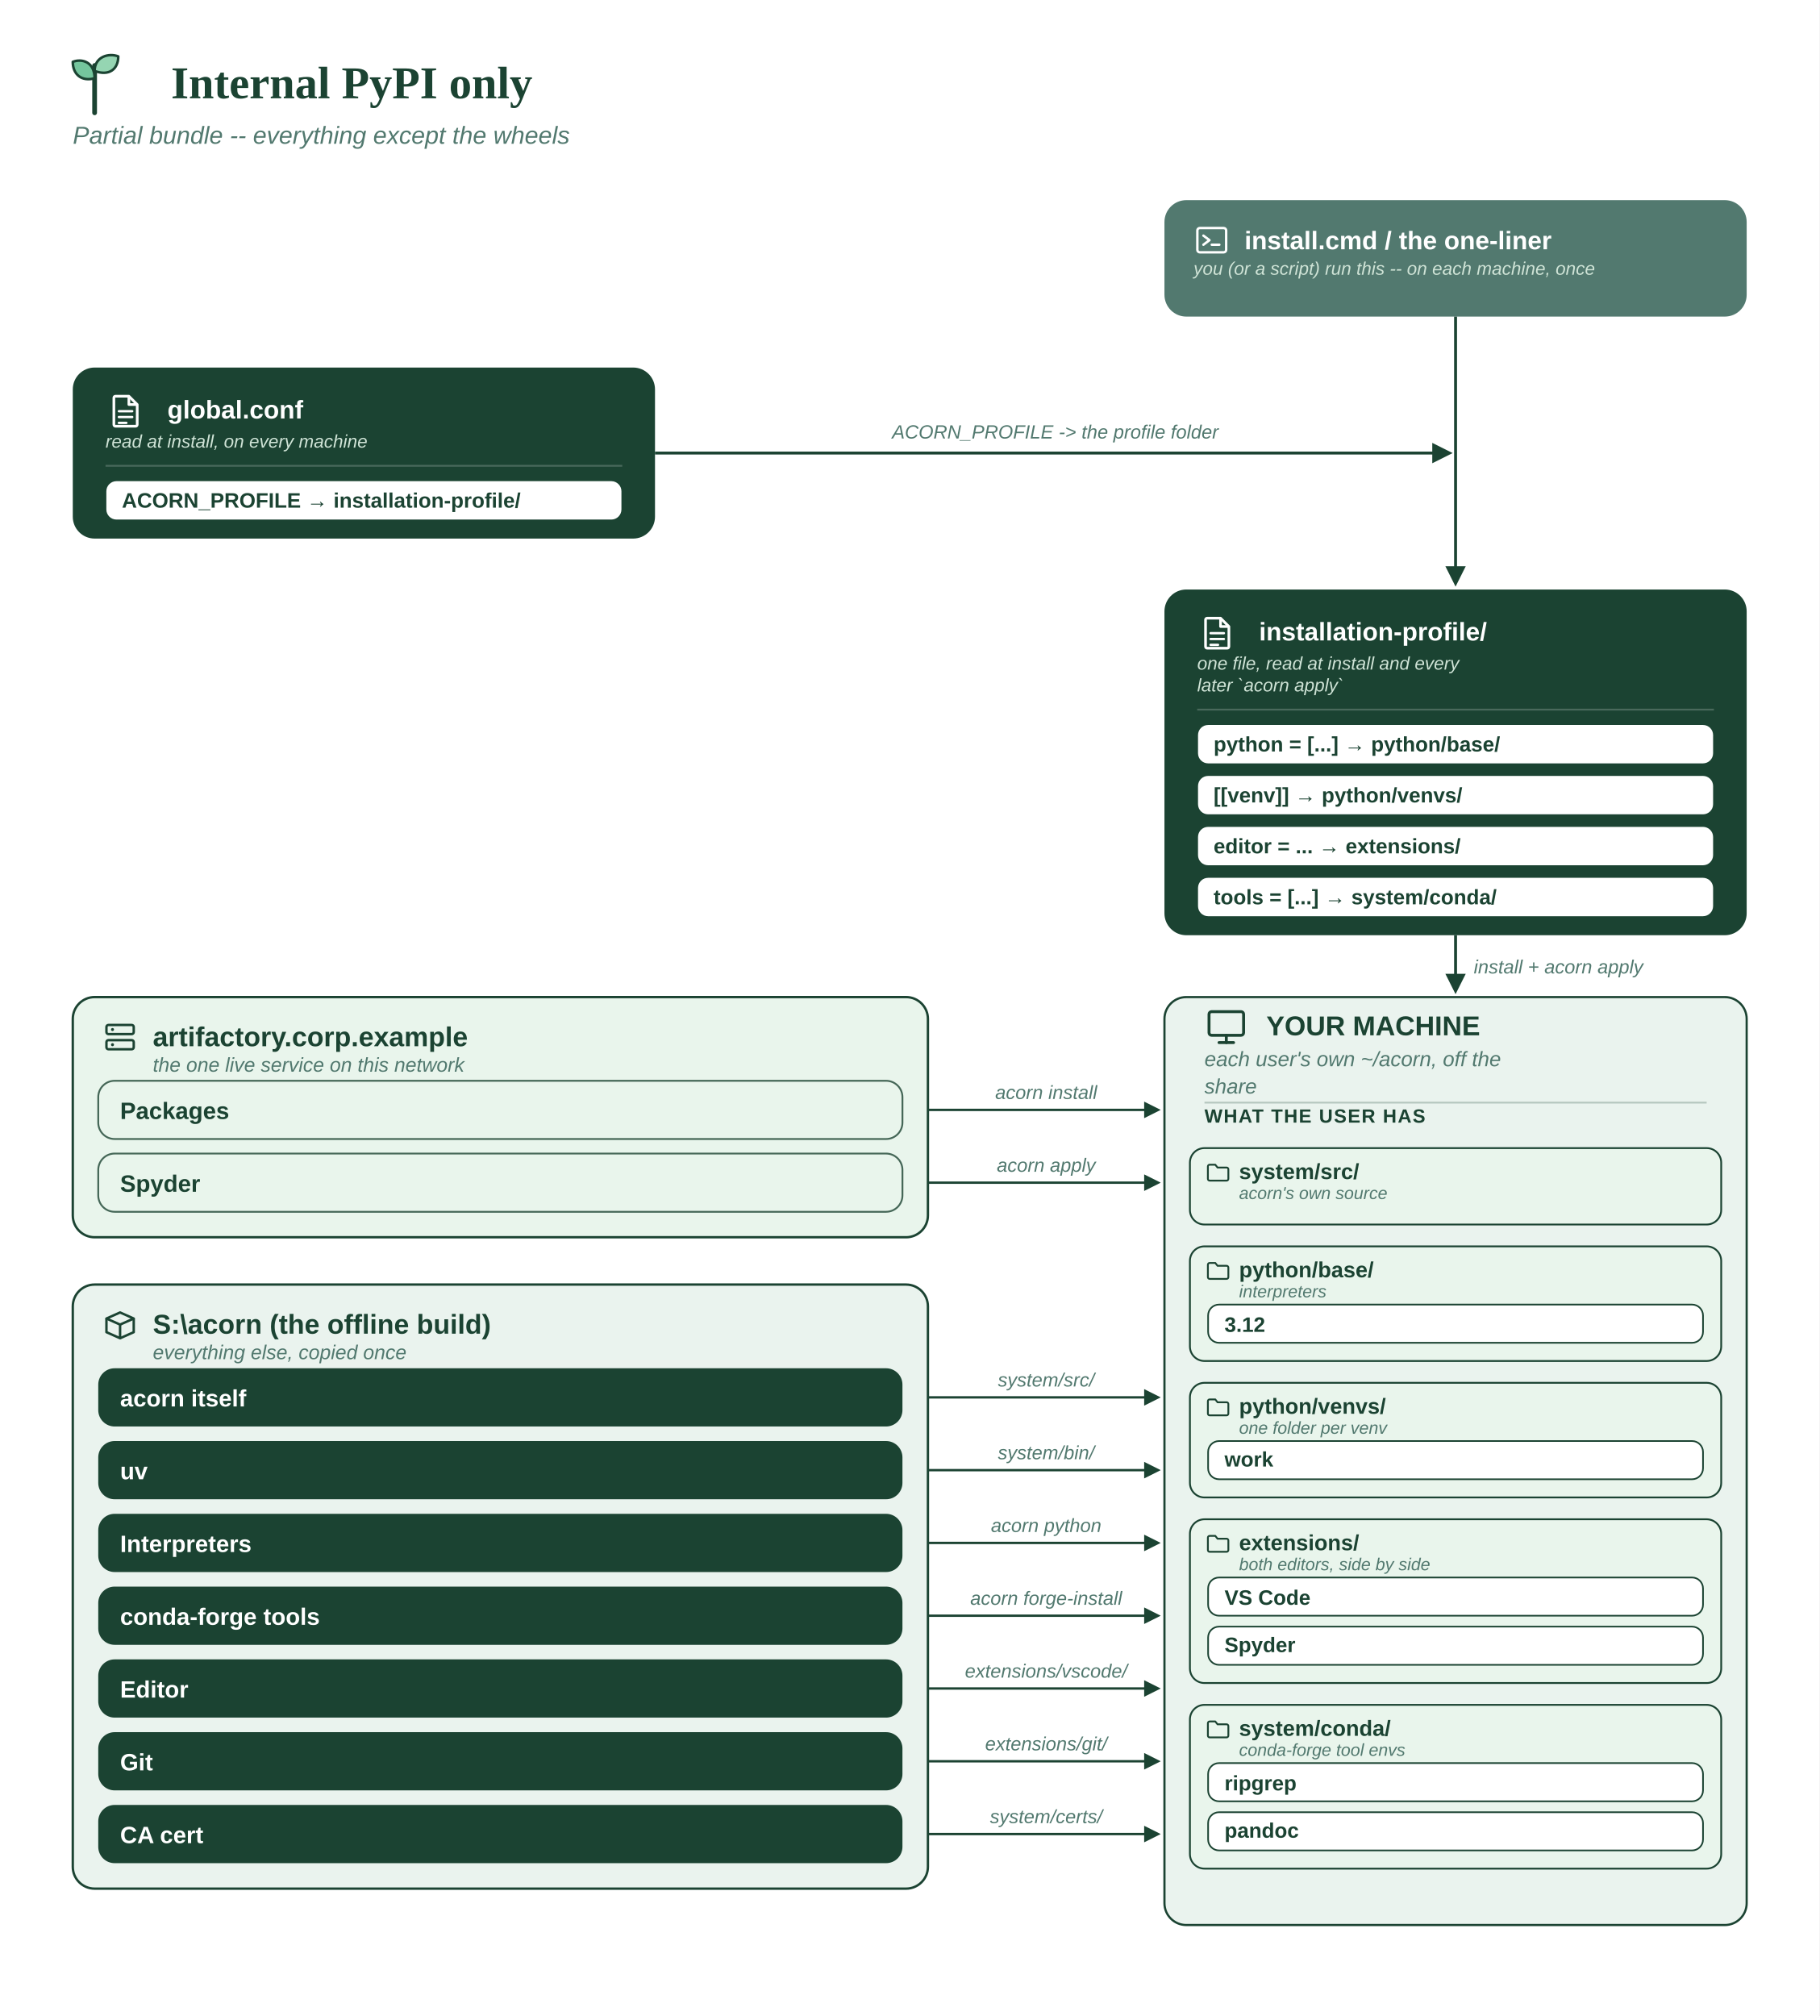
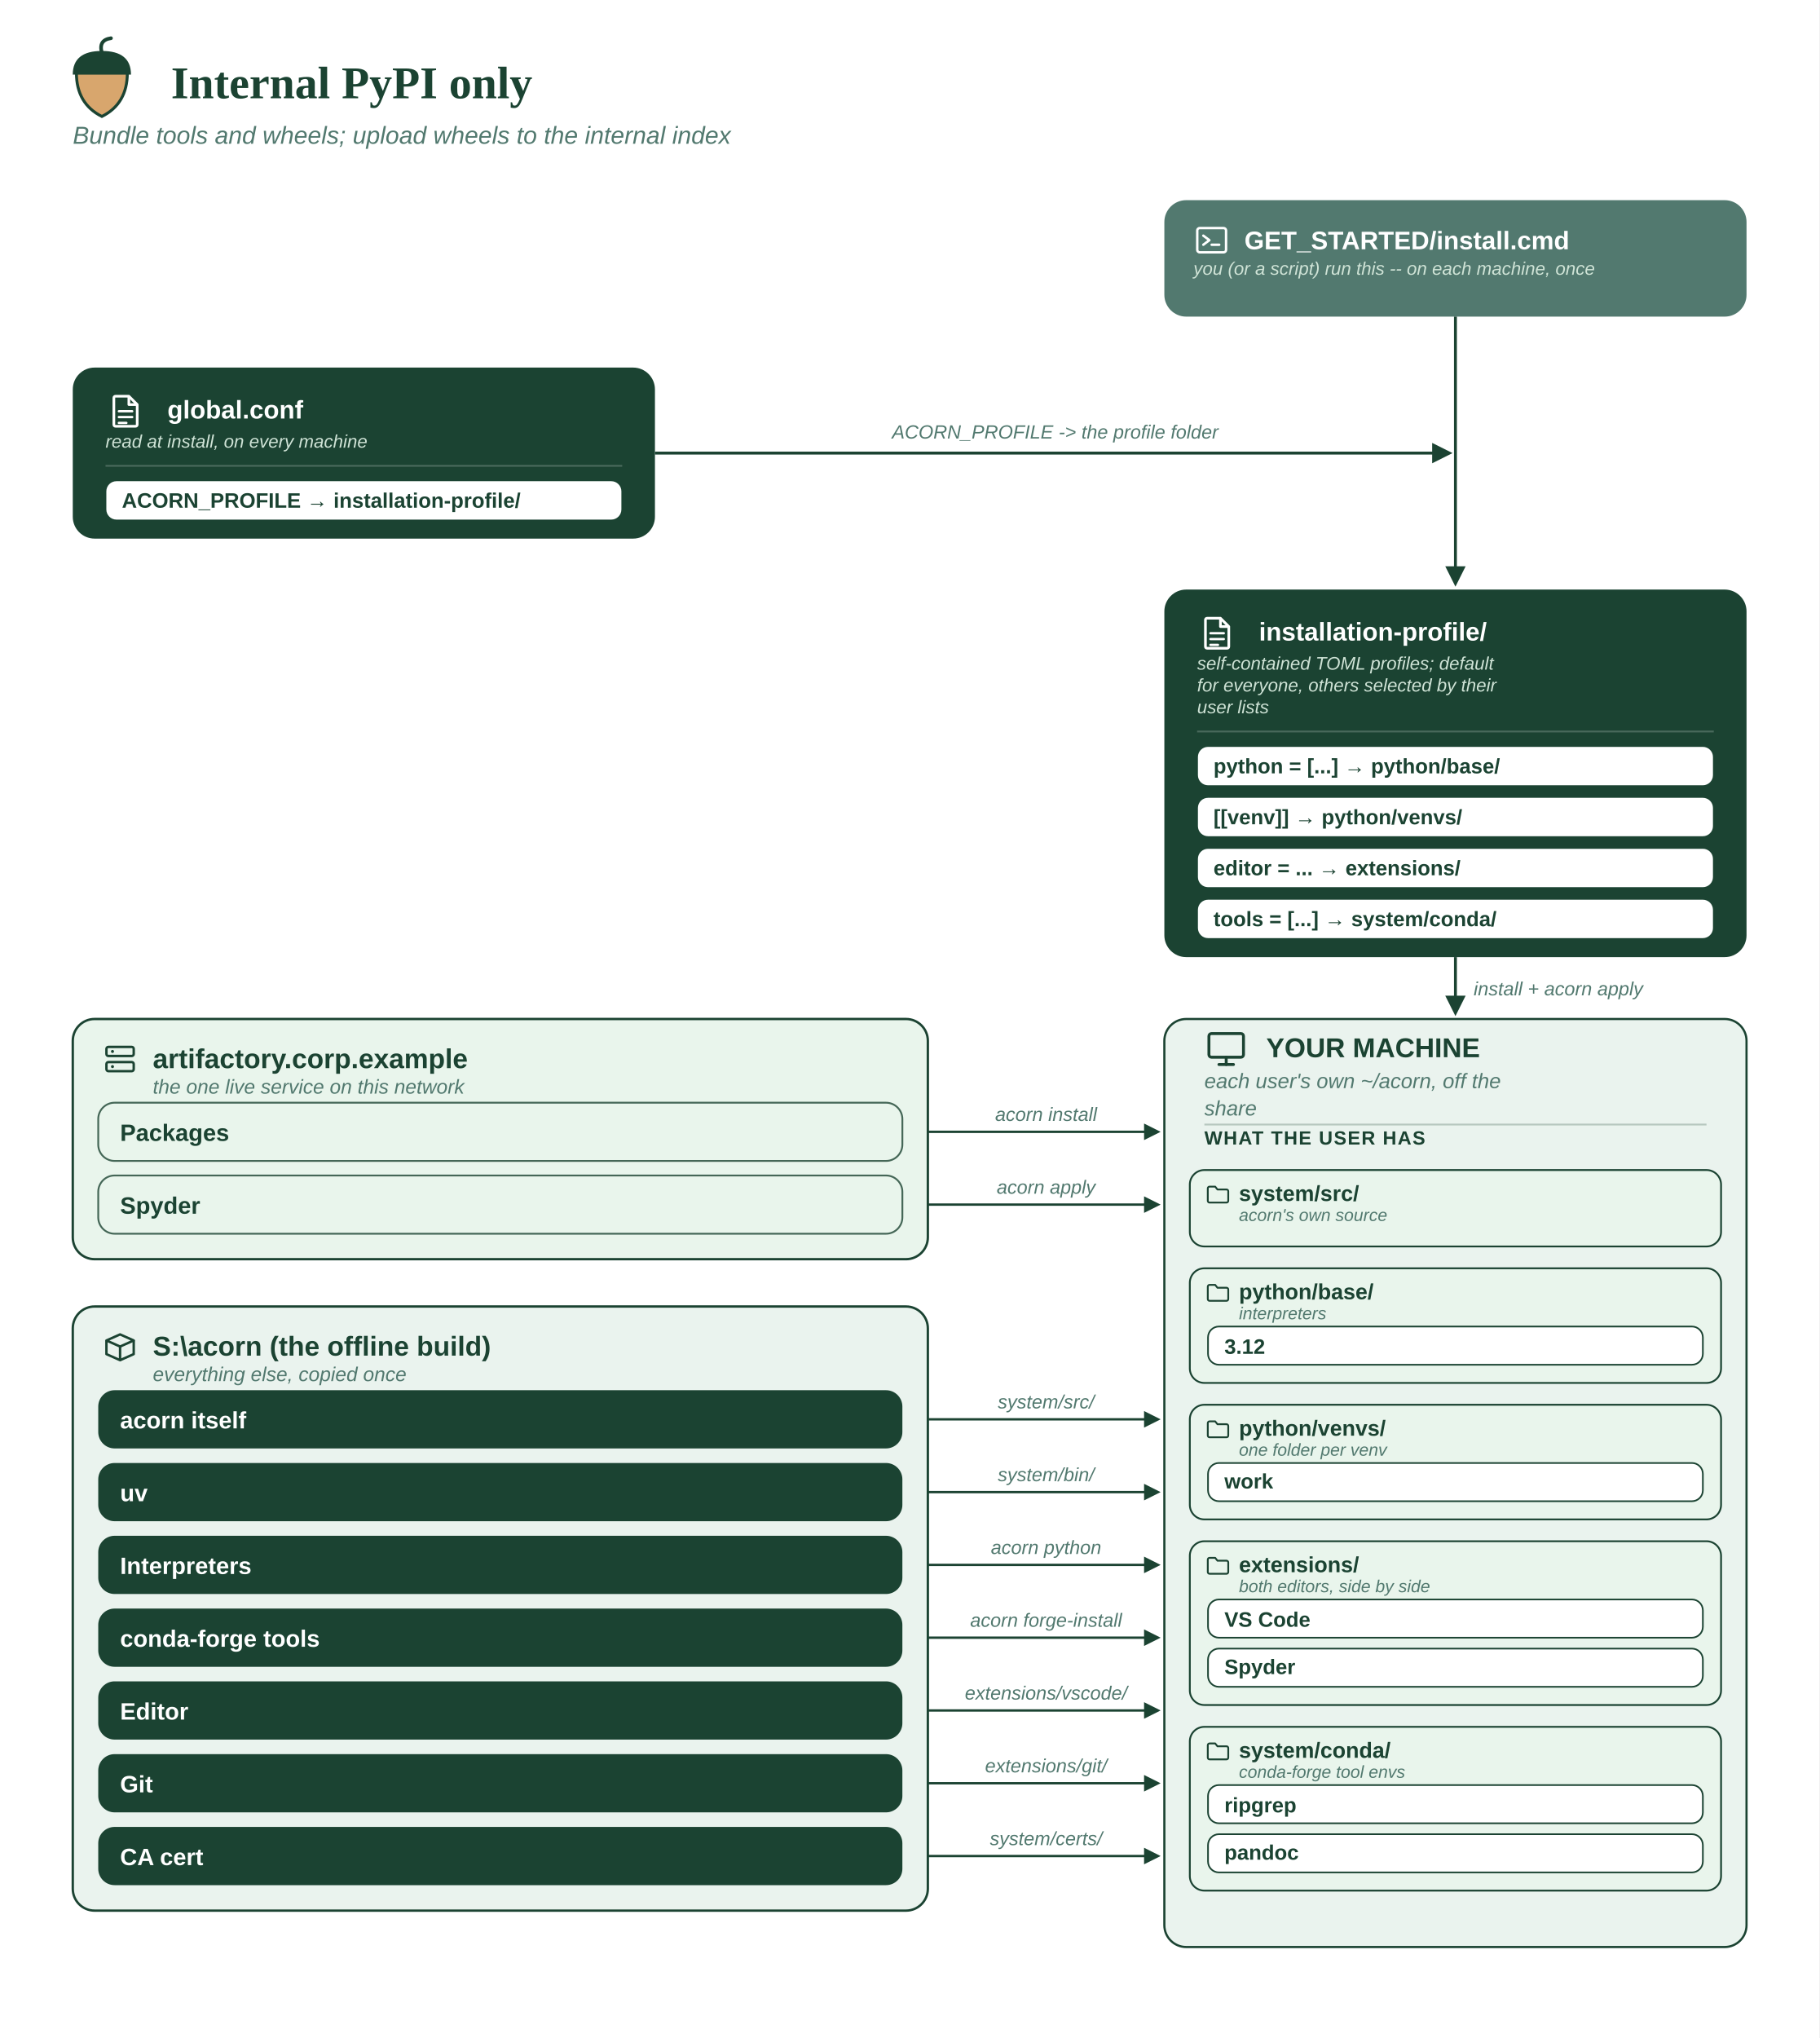
- <svg xmlns="http://www.w3.org/2000/svg" viewBox="0 0 1000 1108" font-family="Arial, Helvetica, sans-serif">
+ <svg xmlns="http://www.w3.org/2000/svg" viewBox="0 0 1000 1120" font-family="Arial, Helvetica, sans-serif">
  <defs>
    <defs>
      <style>
      .head  { font-family: Georgia, 'Times New Roman', serif; }
      .body  { font-family: Arial, Helvetica, sans-serif; }
      .fg    { fill: #1B4332; }
      .fw    { fill: #FFFFFF; }
      .fmute { fill: #52796F; }
    </style>
      <marker id="arrow" markerWidth="7" markerHeight="7" refX="5.5" refY="3.5" orient="auto">
        <path d="M0,0 L7,3.5 L0,7 Z" fill="#1B4332" />
      </marker>
      <symbol id="ic-cloud" viewBox="0 0 24 24">
        <path d="M6.5 18 C3.5 18 2 15.8 2 13.8 C2 11.6 3.8 10 5.8 10.1 C6.4 7.6 8.7 6 11.2 6.3 C13.6 6.6 15.4 8.6 15.5 11 C17.9 11.1 20 13 20 15.3 C20 17.4 18.2 18 17 18 Z" fill="none" stroke="currentColor" stroke-width="1.6" stroke-linejoin="round" />
      </symbol>
      <symbol id="ic-box" viewBox="0 0 24 24">
        <path d="M3 8 L12 4 L21 8 L12 12 Z" fill="none" stroke="currentColor" stroke-width="1.6" stroke-linejoin="round" />
        <path d="M3 8 V17 L12 21 V12" fill="none" stroke="currentColor" stroke-width="1.6" stroke-linejoin="round" />
        <path d="M21 8 V17 L12 21" fill="none" stroke="currentColor" stroke-width="1.6" stroke-linejoin="round" />
      </symbol>
      <symbol id="ic-server" viewBox="0 0 24 24">
        <rect x="3" y="4" width="18" height="6" rx="1.3" fill="none" stroke="currentColor" stroke-width="1.6" />
        <rect x="3" y="14" width="18" height="6" rx="1.3" fill="none" stroke="currentColor" stroke-width="1.6" />
        <circle cx="7" cy="7" r="1" fill="currentColor" />
        <circle cx="7" cy="17" r="1" fill="currentColor" />
      </symbol>
      <symbol id="ic-monitor" viewBox="0 0 24 24">
        <rect x="2.5" y="4" width="19" height="13" rx="1.4" fill="none" stroke="currentColor" stroke-width="1.6" />
        <line x1="8" y1="21" x2="16" y2="21" stroke="currentColor" stroke-width="1.6" stroke-linecap="round" />
        <line x1="12" y1="17" x2="12" y2="21" stroke="currentColor" stroke-width="1.6" stroke-linecap="round" />
      </symbol>
      <symbol id="ic-folder" viewBox="0 0 24 24">
        <path d="M3 6.5 C3 5.7 3.7 5 4.5 5 H9.5 L11.5 7.5 H19.5 C20.3 7.5 21 8.2 21 9 V17.5 C21 18.3 20.3 19 19.5 19 H4.5 C3.7 19 3 18.3 3 17.5 Z" fill="none" stroke="currentColor" stroke-width="1.6" stroke-linejoin="round" />
      </symbol>
      <symbol id="ic-doc" viewBox="0 0 24 24">
        <path d="M6 3 H14 L19 8 V20 C19 20.6 18.6 21 18 21 H6 C5.4 21 5 20.6 5 20 V4 C5 3.4 5.4 3 6 3 Z" fill="none" stroke="currentColor" stroke-width="1.6" stroke-linejoin="round" />
        <path d="M14 3 V8 H19" fill="none" stroke="currentColor" stroke-width="1.6" stroke-linejoin="round" />
        <line x1="8" y1="12" x2="16" y2="12" stroke="currentColor" stroke-width="1.4" stroke-linecap="round" />
        <line x1="8" y1="15.5" x2="16" y2="15.5" stroke="currentColor" stroke-width="1.4" stroke-linecap="round" />
        <line x1="8" y1="19" x2="12.5" y2="19" stroke="currentColor" stroke-width="1.4" stroke-linecap="round" />
      </symbol>
      <symbol id="ic-terminal" viewBox="0 0 24 24">
        <rect x="2.5" y="4" width="19" height="16" rx="1.6" fill="none" stroke="currentColor" stroke-width="1.6" />
        <path d="M6.5 9 L10.5 12 L6.5 15" fill="none" stroke="currentColor" stroke-width="1.6" stroke-linecap="round" stroke-linejoin="round" />
        <line x1="12" y1="15" x2="17" y2="15" stroke="currentColor" stroke-width="1.6" stroke-linecap="round" />
      </symbol>
    </defs>
  </defs>
-   <rect x="0" y="0" width="1000" height="1108" fill="#FFFFFF" />
+   <rect x="0" y="0" width="1000" height="1120" fill="#FFFFFF" />
  <g transform="translate(40,20)">
-     <path d="M12 42 V16" stroke="#1B4332" stroke-width="2.6" stroke-linecap="round" fill="none" />
-     <path d="M12 23 C12 14 5 12 0 14 C0 21 5 25 12 23 Z" fill="#74C69D" stroke="#1B4332" stroke-width="1.4" stroke-linejoin="round" />
-     <path d="M12 19 C12 11 20 9 25 11 C25 18 20 22 12 19 Z" fill="#95D5B2" stroke="#1B4332" stroke-width="1.4" stroke-linejoin="round" />
+     <path d="M2 20 Q2 37 16 44 Q30 37 30 20 Z" fill="#D8A66D" stroke="#1B4332" stroke-width="1.6" />
+     <path d="M0 21 Q0 8 16 8 Q32 8 32 21 Z" fill="#1B4332" />
+     <path d="M16 9 Q14 2 21 1" stroke="#1B4332" stroke-width="2" stroke-linecap="round" fill="none" />
  </g>
  <text x="94" y="54" class="head fg" font-size="25" font-weight="700">Internal PyPI only</text>
-   <text x="40" y="79" class="body fmute" font-size="13.5" font-style="italic">Partial bundle -- everything except the wheels</text>
+   <text x="40" y="79" class="body fmute" font-size="13.5" font-style="italic">Bundle tools and wheels; upload wheels to the internal index</text>
  <rect x="640" y="110" width="320" height="64" rx="12" fill="#52796F" />
  <use href="#ic-terminal" x="656" y="122" width="20" height="20" color="#FFFFFF" />
-   <text x="684" y="137" class="body fw" font-size="14.0" font-weight="700">install.cmd  /  the one-liner</text>
+   <text x="684" y="137" class="body fw" font-size="14.0" font-weight="700">GET_STARTED/install.cmd</text>
  <text x="656" y="151" class="body" fill="#CFE3D6" font-size="10" font-style="italic">you (or a script) run this -- on each machine, once</text>
  <line x1="800" y1="174" x2="800" y2="320" stroke="#1B4332" stroke-width="1.6" marker-end="url(#arrow)" />
  <rect x="40" y="202" width="320" height="94" rx="12" fill="#1B4332" />
  <use href="#ic-doc" x="58" y="215" width="22" height="22" color="#FFFFFF" />
  <text x="92" y="230" class="body fw" font-size="14" font-weight="700">global.conf</text>
  <text x="58" y="246" class="body" fill="#CFE3D6" font-size="10" font-style="italic">read at install, on every machine</text>
  <line x1="58" y1="256" x2="342" y2="256" stroke="#FFFFFF" stroke-width="1" opacity="0.2" />
  <rect x="58" y="264" width="284" height="22" rx="6" fill="#FFFFFF" stroke="#1B4332" stroke-width="0.9" />
  <text x="67" y="279" class="body fg" font-size="11.5" font-weight="600">ACORN_PROFILE  →  installation-profile/</text>
  <line x1="360" y1="249" x2="796" y2="249" stroke="#1B4332" stroke-width="1.6" marker-end="url(#arrow)" />
  <text x="580" y="241" text-anchor="middle" class="body fmute" font-size="10.5" font-style="italic">ACORN_PROFILE -&gt; the profile folder</text>
-   <rect x="640" y="324" width="320" height="190" rx="12" fill="#1B4332" />
+   <rect x="640" y="324" width="320" height="202" rx="12" fill="#1B4332" />
  <use href="#ic-doc" x="658" y="337" width="22" height="22" color="#FFFFFF" />
  <text x="692" y="352" class="body fw" font-size="14.0" font-weight="700">installation-profile/</text>
-   <text x="658" y="368" class="body" fill="#CFE3D6" font-size="10" font-style="italic">one file, read at install and every</text>
-   <text x="658" y="380" class="body" fill="#CFE3D6" font-size="10" font-style="italic">later `acorn apply`</text>
-   <line x1="658" y1="390" x2="942" y2="390" stroke="#FFFFFF" stroke-width="1" opacity="0.2" />
-   <rect x="658" y="398" width="284" height="22" rx="6" fill="#FFFFFF" stroke="#1B4332" stroke-width="0.9" />
-   <text x="667" y="413" class="body fg" font-size="11.5" font-weight="600">python = [...]  →  python/base/</text>
-   <rect x="658" y="426" width="284" height="22" rx="6" fill="#FFFFFF" stroke="#1B4332" stroke-width="0.9" />
-   <text x="667" y="441" class="body fg" font-size="11.5" font-weight="600">[[venv]]  →  python/venvs/</text>
-   <rect x="658" y="454" width="284" height="22" rx="6" fill="#FFFFFF" stroke="#1B4332" stroke-width="0.9" />
-   <text x="667" y="469" class="body fg" font-size="11.5" font-weight="600">editor = ...  →  extensions/</text>
-   <rect x="658" y="482" width="284" height="22" rx="6" fill="#FFFFFF" stroke="#1B4332" stroke-width="0.9" />
-   <text x="667" y="497" class="body fg" font-size="11.5" font-weight="600">tools = [...]  →  system/conda/</text>
-   <line x1="800" y1="514" x2="800" y2="544" stroke="#1B4332" stroke-width="1.6" marker-end="url(#arrow)" />
-   <text x="810" y="535" class="body fmute" font-size="10.5" font-style="italic">install + acorn apply</text>
-   <rect x="640" y="548" width="320" height="510" rx="12" fill="#EAF3EE" stroke="#1B4332" stroke-width="1.2" />
-   <use href="#ic-monitor" x="662" y="552" width="24" height="24" color="#1B4332" />
-   <text x="696" y="569" class="body fg" font-size="15" font-weight="700">YOUR MACHINE</text>
-   <text x="662" y="586" class="body fmute" font-size="11.5" font-style="italic">each user's own ~/acorn, off the</text>
-   <text x="662" y="601" class="body fmute" font-size="11.5" font-style="italic">share</text>
-   <line x1="662" y1="606" x2="938" y2="606" stroke="#1B4332" stroke-width="1" opacity="0.25" />
-   <text x="662" y="617" class="body fg" font-size="10.5" font-weight="700" letter-spacing="0.6">WHAT THE USER HAS</text>
-   <rect x="654" y="631" width="292" height="42" rx="8" fill="#E9F5EC" stroke="#1B4332" stroke-width="1" />
-   <use href="#ic-folder" x="662" y="637" width="15" height="15" color="#1B4332" />
-   <text x="681" y="648" class="body fg" font-size="12.0" font-weight="700">system/src/</text>
-   <text x="681" y="659" class="body fmute" font-size="9.5" font-style="italic">acorn's own source</text>
-   <rect x="654" y="685" width="292" height="63" rx="8" fill="#E9F5EC" stroke="#1B4332" stroke-width="1" />
-   <use href="#ic-folder" x="662" y="691" width="15" height="15" color="#1B4332" />
-   <text x="681" y="702" class="body fg" font-size="12.0" font-weight="700">python/base/</text>
-   <text x="681" y="713" class="body fmute" font-size="9.5" font-style="italic">interpreters</text>
-   <rect x="664" y="717" width="272" height="21" rx="6" fill="#FFFFFF" stroke="#1B4332" stroke-width="0.9" />
-   <text x="673" y="732" class="body fg" font-size="11.5" font-weight="600">3.12</text>
-   <rect x="654" y="760" width="292" height="63" rx="8" fill="#E9F5EC" stroke="#1B4332" stroke-width="1" />
-   <use href="#ic-folder" x="662" y="766" width="15" height="15" color="#1B4332" />
-   <text x="681" y="777" class="body fg" font-size="12.0" font-weight="700">python/venvs/</text>
-   <text x="681" y="788" class="body fmute" font-size="9.5" font-style="italic">one folder per venv</text>
-   <rect x="664" y="792" width="272" height="21" rx="6" fill="#FFFFFF" stroke="#1B4332" stroke-width="0.9" />
-   <text x="673" y="806" class="body fg" font-size="11.5" font-weight="600">work</text>
-   <rect x="654" y="835" width="292" height="90" rx="8" fill="#E9F5EC" stroke="#1B4332" stroke-width="1" />
-   <use href="#ic-folder" x="662" y="841" width="15" height="15" color="#1B4332" />
-   <text x="681" y="852" class="body fg" font-size="12.0" font-weight="700">extensions/</text>
-   <text x="681" y="863" class="body fmute" font-size="9.5" font-style="italic">both editors, side by side</text>
-   <rect x="664" y="867" width="272" height="21" rx="6" fill="#FFFFFF" stroke="#1B4332" stroke-width="0.9" />
-   <text x="673" y="882" class="body fg" font-size="11.5" font-weight="600">VS Code</text>
-   <rect x="664" y="894" width="272" height="21" rx="6" fill="#FFFFFF" stroke="#1B4332" stroke-width="0.9" />
-   <text x="673" y="908" class="body fg" font-size="11.5" font-weight="600">Spyder</text>
-   <rect x="654" y="937" width="292" height="90" rx="8" fill="#E9F5EC" stroke="#1B4332" stroke-width="1" />
-   <use href="#ic-folder" x="662" y="943" width="15" height="15" color="#1B4332" />
-   <text x="681" y="954" class="body fg" font-size="12.0" font-weight="700">system/conda/</text>
-   <text x="681" y="965" class="body fmute" font-size="9.5" font-style="italic">conda-forge tool envs</text>
-   <rect x="664" y="969" width="272" height="21" rx="6" fill="#FFFFFF" stroke="#1B4332" stroke-width="0.9" />
-   <text x="673" y="984" class="body fg" font-size="11.5" font-weight="600">ripgrep</text>
-   <rect x="664" y="996" width="272" height="21" rx="6" fill="#FFFFFF" stroke="#1B4332" stroke-width="0.9" />
-   <text x="673" y="1010" class="body fg" font-size="11.5" font-weight="600">pandoc</text>
-   <rect x="40" y="548" width="470" height="132" rx="12" fill="#E9F5EC" stroke="#1B4332" stroke-width="1.3" />
-   <use href="#ic-server" x="56" y="560" width="20" height="20" color="#1B4332" />
-   <text x="84" y="575" class="body fg" font-size="15.0" font-weight="700">artifactory.corp.example</text>
-   <text x="84" y="589" class="body fmute" font-size="11.0" font-style="italic">the one live service on this network</text>
-   <rect x="54" y="594" width="442" height="32" rx="9" fill="#E9F5EC" stroke="#1B4332" stroke-width="1" opacity="0.8" />
-   <text x="66" y="615" class="body fg" font-size="13.0" font-weight="700">Packages</text>
-   <line x1="510" y1="610" x2="636" y2="610" stroke="#1B4332" stroke-width="1.3" marker-end="url(#arrow)" />
-   <text x="575" y="604" text-anchor="middle" class="body fmute" font-size="10.5" font-style="italic">acorn install</text>
-   <rect x="54" y="634" width="442" height="32" rx="9" fill="#E9F5EC" stroke="#1B4332" stroke-width="1" opacity="0.8" />
-   <text x="66" y="655" class="body fg" font-size="13.0" font-weight="700">Spyder</text>
-   <line x1="510" y1="650" x2="636" y2="650" stroke="#1B4332" stroke-width="1.3" marker-end="url(#arrow)" />
-   <text x="575" y="644" text-anchor="middle" class="body fmute" font-size="10.5" font-style="italic">acorn apply</text>
-   <rect x="40" y="706" width="470" height="332" rx="12" fill="#EAF3EE" stroke="#1B4332" stroke-width="1.3" />
-   <use href="#ic-box" x="56" y="718" width="20" height="20" color="#1B4332" />
-   <text x="84" y="733" class="body fg" font-size="15.0" font-weight="700">S:\acorn (the offline build)</text>
-   <text x="84" y="747" class="body fmute" font-size="11.0" font-style="italic">everything else, copied once</text>
-   <rect x="54" y="752" width="442" height="32" rx="9" fill="#1B4332" />
-   <text x="66" y="773" class="body fw" font-size="13.0" font-weight="700">acorn itself</text>
-   <line x1="510" y1="768" x2="636" y2="768" stroke="#1B4332" stroke-width="1.3" marker-end="url(#arrow)" />
-   <text x="575" y="762" text-anchor="middle" class="body fmute" font-size="10.5" font-style="italic">system/src/</text>
-   <rect x="54" y="792" width="442" height="32" rx="9" fill="#1B4332" />
-   <text x="66" y="813" class="body fw" font-size="13.0" font-weight="700">uv</text>
-   <line x1="510" y1="808" x2="636" y2="808" stroke="#1B4332" stroke-width="1.3" marker-end="url(#arrow)" />
-   <text x="575" y="802" text-anchor="middle" class="body fmute" font-size="10.5" font-style="italic">system/bin/</text>
-   <rect x="54" y="832" width="442" height="32" rx="9" fill="#1B4332" />
-   <text x="66" y="853" class="body fw" font-size="13.0" font-weight="700">Interpreters</text>
-   <line x1="510" y1="848" x2="636" y2="848" stroke="#1B4332" stroke-width="1.3" marker-end="url(#arrow)" />
-   <text x="575" y="842" text-anchor="middle" class="body fmute" font-size="10.5" font-style="italic">acorn python</text>
-   <rect x="54" y="872" width="442" height="32" rx="9" fill="#1B4332" />
-   <text x="66" y="893" class="body fw" font-size="13.0" font-weight="700">conda-forge tools</text>
-   <line x1="510" y1="888" x2="636" y2="888" stroke="#1B4332" stroke-width="1.3" marker-end="url(#arrow)" />
-   <text x="575" y="882" text-anchor="middle" class="body fmute" font-size="10.5" font-style="italic">acorn forge-install</text>
-   <rect x="54" y="912" width="442" height="32" rx="9" fill="#1B4332" />
-   <text x="66" y="933" class="body fw" font-size="13.0" font-weight="700">Editor</text>
-   <line x1="510" y1="928" x2="636" y2="928" stroke="#1B4332" stroke-width="1.3" marker-end="url(#arrow)" />
-   <text x="575" y="922" text-anchor="middle" class="body fmute" font-size="10.5" font-style="italic">extensions/vscode/</text>
-   <rect x="54" y="952" width="442" height="32" rx="9" fill="#1B4332" />
-   <text x="66" y="973" class="body fw" font-size="13.0" font-weight="700">Git</text>
-   <line x1="510" y1="968" x2="636" y2="968" stroke="#1B4332" stroke-width="1.3" marker-end="url(#arrow)" />
-   <text x="575" y="962" text-anchor="middle" class="body fmute" font-size="10.5" font-style="italic">extensions/git/</text>
-   <rect x="54" y="992" width="442" height="32" rx="9" fill="#1B4332" />
-   <text x="66" y="1013" class="body fw" font-size="13.0" font-weight="700">CA cert</text>
-   <line x1="510" y1="1008" x2="636" y2="1008" stroke="#1B4332" stroke-width="1.3" marker-end="url(#arrow)" />
-   <text x="575" y="1002" text-anchor="middle" class="body fmute" font-size="10.5" font-style="italic">system/certs/</text>
+   <text x="658" y="368" class="body" fill="#CFE3D6" font-size="10" font-style="italic">self-contained TOML profiles; default</text>
+   <text x="658" y="380" class="body" fill="#CFE3D6" font-size="10" font-style="italic">for everyone, others selected by their</text>
+   <text x="658" y="392" class="body" fill="#CFE3D6" font-size="10" font-style="italic">user lists</text>
+   <line x1="658" y1="402" x2="942" y2="402" stroke="#FFFFFF" stroke-width="1" opacity="0.2" />
+   <rect x="658" y="410" width="284" height="22" rx="6" fill="#FFFFFF" stroke="#1B4332" stroke-width="0.9" />
+   <text x="667" y="425" class="body fg" font-size="11.5" font-weight="600">python = [...]  →  python/base/</text>
+   <rect x="658" y="438" width="284" height="22" rx="6" fill="#FFFFFF" stroke="#1B4332" stroke-width="0.9" />
+   <text x="667" y="453" class="body fg" font-size="11.5" font-weight="600">[[venv]]  →  python/venvs/</text>
+   <rect x="658" y="466" width="284" height="22" rx="6" fill="#FFFFFF" stroke="#1B4332" stroke-width="0.9" />
+   <text x="667" y="481" class="body fg" font-size="11.5" font-weight="600">editor = ...  →  extensions/</text>
+   <rect x="658" y="494" width="284" height="22" rx="6" fill="#FFFFFF" stroke="#1B4332" stroke-width="0.9" />
+   <text x="667" y="509" class="body fg" font-size="11.5" font-weight="600">tools = [...]  →  system/conda/</text>
+   <line x1="800" y1="526" x2="800" y2="556" stroke="#1B4332" stroke-width="1.6" marker-end="url(#arrow)" />
+   <text x="810" y="547" class="body fmute" font-size="10.5" font-style="italic">install + acorn apply</text>
+   <rect x="640" y="560" width="320" height="510" rx="12" fill="#EAF3EE" stroke="#1B4332" stroke-width="1.2" />
+   <use href="#ic-monitor" x="662" y="564" width="24" height="24" color="#1B4332" />
+   <text x="696" y="581" class="body fg" font-size="15" font-weight="700">YOUR MACHINE</text>
+   <text x="662" y="598" class="body fmute" font-size="11.5" font-style="italic">each user's own ~/acorn, off the</text>
+   <text x="662" y="613" class="body fmute" font-size="11.5" font-style="italic">share</text>
+   <line x1="662" y1="618" x2="938" y2="618" stroke="#1B4332" stroke-width="1" opacity="0.25" />
+   <text x="662" y="629" class="body fg" font-size="10.5" font-weight="700" letter-spacing="0.6">WHAT THE USER HAS</text>
+   <rect x="654" y="643" width="292" height="42" rx="8" fill="#E9F5EC" stroke="#1B4332" stroke-width="1" />
+   <use href="#ic-folder" x="662" y="649" width="15" height="15" color="#1B4332" />
+   <text x="681" y="660" class="body fg" font-size="12.0" font-weight="700">system/src/</text>
+   <text x="681" y="671" class="body fmute" font-size="9.5" font-style="italic">acorn's own source</text>
+   <rect x="654" y="697" width="292" height="63" rx="8" fill="#E9F5EC" stroke="#1B4332" stroke-width="1" />
+   <use href="#ic-folder" x="662" y="703" width="15" height="15" color="#1B4332" />
+   <text x="681" y="714" class="body fg" font-size="12.0" font-weight="700">python/base/</text>
+   <text x="681" y="725" class="body fmute" font-size="9.5" font-style="italic">interpreters</text>
+   <rect x="664" y="729" width="272" height="21" rx="6" fill="#FFFFFF" stroke="#1B4332" stroke-width="0.9" />
+   <text x="673" y="744" class="body fg" font-size="11.5" font-weight="600">3.12</text>
+   <rect x="654" y="772" width="292" height="63" rx="8" fill="#E9F5EC" stroke="#1B4332" stroke-width="1" />
+   <use href="#ic-folder" x="662" y="778" width="15" height="15" color="#1B4332" />
+   <text x="681" y="789" class="body fg" font-size="12.0" font-weight="700">python/venvs/</text>
+   <text x="681" y="800" class="body fmute" font-size="9.5" font-style="italic">one folder per venv</text>
+   <rect x="664" y="804" width="272" height="21" rx="6" fill="#FFFFFF" stroke="#1B4332" stroke-width="0.9" />
+   <text x="673" y="818" class="body fg" font-size="11.5" font-weight="600">work</text>
+   <rect x="654" y="847" width="292" height="90" rx="8" fill="#E9F5EC" stroke="#1B4332" stroke-width="1" />
+   <use href="#ic-folder" x="662" y="853" width="15" height="15" color="#1B4332" />
+   <text x="681" y="864" class="body fg" font-size="12.0" font-weight="700">extensions/</text>
+   <text x="681" y="875" class="body fmute" font-size="9.5" font-style="italic">both editors, side by side</text>
+   <rect x="664" y="879" width="272" height="21" rx="6" fill="#FFFFFF" stroke="#1B4332" stroke-width="0.9" />
+   <text x="673" y="894" class="body fg" font-size="11.5" font-weight="600">VS Code</text>
+   <rect x="664" y="906" width="272" height="21" rx="6" fill="#FFFFFF" stroke="#1B4332" stroke-width="0.9" />
+   <text x="673" y="920" class="body fg" font-size="11.5" font-weight="600">Spyder</text>
+   <rect x="654" y="949" width="292" height="90" rx="8" fill="#E9F5EC" stroke="#1B4332" stroke-width="1" />
+   <use href="#ic-folder" x="662" y="955" width="15" height="15" color="#1B4332" />
+   <text x="681" y="966" class="body fg" font-size="12.0" font-weight="700">system/conda/</text>
+   <text x="681" y="977" class="body fmute" font-size="9.5" font-style="italic">conda-forge tool envs</text>
+   <rect x="664" y="981" width="272" height="21" rx="6" fill="#FFFFFF" stroke="#1B4332" stroke-width="0.9" />
+   <text x="673" y="996" class="body fg" font-size="11.5" font-weight="600">ripgrep</text>
+   <rect x="664" y="1008" width="272" height="21" rx="6" fill="#FFFFFF" stroke="#1B4332" stroke-width="0.9" />
+   <text x="673" y="1022" class="body fg" font-size="11.5" font-weight="600">pandoc</text>
+   <rect x="40" y="560" width="470" height="132" rx="12" fill="#E9F5EC" stroke="#1B4332" stroke-width="1.3" />
+   <use href="#ic-server" x="56" y="572" width="20" height="20" color="#1B4332" />
+   <text x="84" y="587" class="body fg" font-size="15.0" font-weight="700">artifactory.corp.example</text>
+   <text x="84" y="601" class="body fmute" font-size="11.0" font-style="italic">the one live service on this network</text>
+   <rect x="54" y="606" width="442" height="32" rx="9" fill="#E9F5EC" stroke="#1B4332" stroke-width="1" opacity="0.8" />
+   <text x="66" y="627" class="body fg" font-size="13.0" font-weight="700">Packages</text>
+   <line x1="510" y1="622" x2="636" y2="622" stroke="#1B4332" stroke-width="1.3" marker-end="url(#arrow)" />
+   <text x="575" y="616" text-anchor="middle" class="body fmute" font-size="10.5" font-style="italic">acorn install</text>
+   <rect x="54" y="646" width="442" height="32" rx="9" fill="#E9F5EC" stroke="#1B4332" stroke-width="1" opacity="0.8" />
+   <text x="66" y="667" class="body fg" font-size="13.0" font-weight="700">Spyder</text>
+   <line x1="510" y1="662" x2="636" y2="662" stroke="#1B4332" stroke-width="1.3" marker-end="url(#arrow)" />
+   <text x="575" y="656" text-anchor="middle" class="body fmute" font-size="10.5" font-style="italic">acorn apply</text>
+   <rect x="40" y="718" width="470" height="332" rx="12" fill="#EAF3EE" stroke="#1B4332" stroke-width="1.3" />
+   <use href="#ic-box" x="56" y="730" width="20" height="20" color="#1B4332" />
+   <text x="84" y="745" class="body fg" font-size="15.0" font-weight="700">S:\acorn (the offline build)</text>
+   <text x="84" y="759" class="body fmute" font-size="11.0" font-style="italic">everything else, copied once</text>
+   <rect x="54" y="764" width="442" height="32" rx="9" fill="#1B4332" />
+   <text x="66" y="785" class="body fw" font-size="13.0" font-weight="700">acorn itself</text>
+   <line x1="510" y1="780" x2="636" y2="780" stroke="#1B4332" stroke-width="1.3" marker-end="url(#arrow)" />
+   <text x="575" y="774" text-anchor="middle" class="body fmute" font-size="10.5" font-style="italic">system/src/</text>
+   <rect x="54" y="804" width="442" height="32" rx="9" fill="#1B4332" />
+   <text x="66" y="825" class="body fw" font-size="13.0" font-weight="700">uv</text>
+   <line x1="510" y1="820" x2="636" y2="820" stroke="#1B4332" stroke-width="1.3" marker-end="url(#arrow)" />
+   <text x="575" y="814" text-anchor="middle" class="body fmute" font-size="10.5" font-style="italic">system/bin/</text>
+   <rect x="54" y="844" width="442" height="32" rx="9" fill="#1B4332" />
+   <text x="66" y="865" class="body fw" font-size="13.0" font-weight="700">Interpreters</text>
+   <line x1="510" y1="860" x2="636" y2="860" stroke="#1B4332" stroke-width="1.3" marker-end="url(#arrow)" />
+   <text x="575" y="854" text-anchor="middle" class="body fmute" font-size="10.5" font-style="italic">acorn python</text>
+   <rect x="54" y="884" width="442" height="32" rx="9" fill="#1B4332" />
+   <text x="66" y="905" class="body fw" font-size="13.0" font-weight="700">conda-forge tools</text>
+   <line x1="510" y1="900" x2="636" y2="900" stroke="#1B4332" stroke-width="1.3" marker-end="url(#arrow)" />
+   <text x="575" y="894" text-anchor="middle" class="body fmute" font-size="10.5" font-style="italic">acorn forge-install</text>
+   <rect x="54" y="924" width="442" height="32" rx="9" fill="#1B4332" />
+   <text x="66" y="945" class="body fw" font-size="13.0" font-weight="700">Editor</text>
+   <line x1="510" y1="940" x2="636" y2="940" stroke="#1B4332" stroke-width="1.3" marker-end="url(#arrow)" />
+   <text x="575" y="934" text-anchor="middle" class="body fmute" font-size="10.5" font-style="italic">extensions/vscode/</text>
+   <rect x="54" y="964" width="442" height="32" rx="9" fill="#1B4332" />
+   <text x="66" y="985" class="body fw" font-size="13.0" font-weight="700">Git</text>
+   <line x1="510" y1="980" x2="636" y2="980" stroke="#1B4332" stroke-width="1.3" marker-end="url(#arrow)" />
+   <text x="575" y="974" text-anchor="middle" class="body fmute" font-size="10.5" font-style="italic">extensions/git/</text>
+   <rect x="54" y="1004" width="442" height="32" rx="9" fill="#1B4332" />
+   <text x="66" y="1025" class="body fw" font-size="13.0" font-weight="700">CA cert</text>
+   <line x1="510" y1="1020" x2="636" y2="1020" stroke="#1B4332" stroke-width="1.3" marker-end="url(#arrow)" />
+   <text x="575" y="1014" text-anchor="middle" class="body fmute" font-size="10.5" font-style="italic">system/certs/</text>
</svg>
